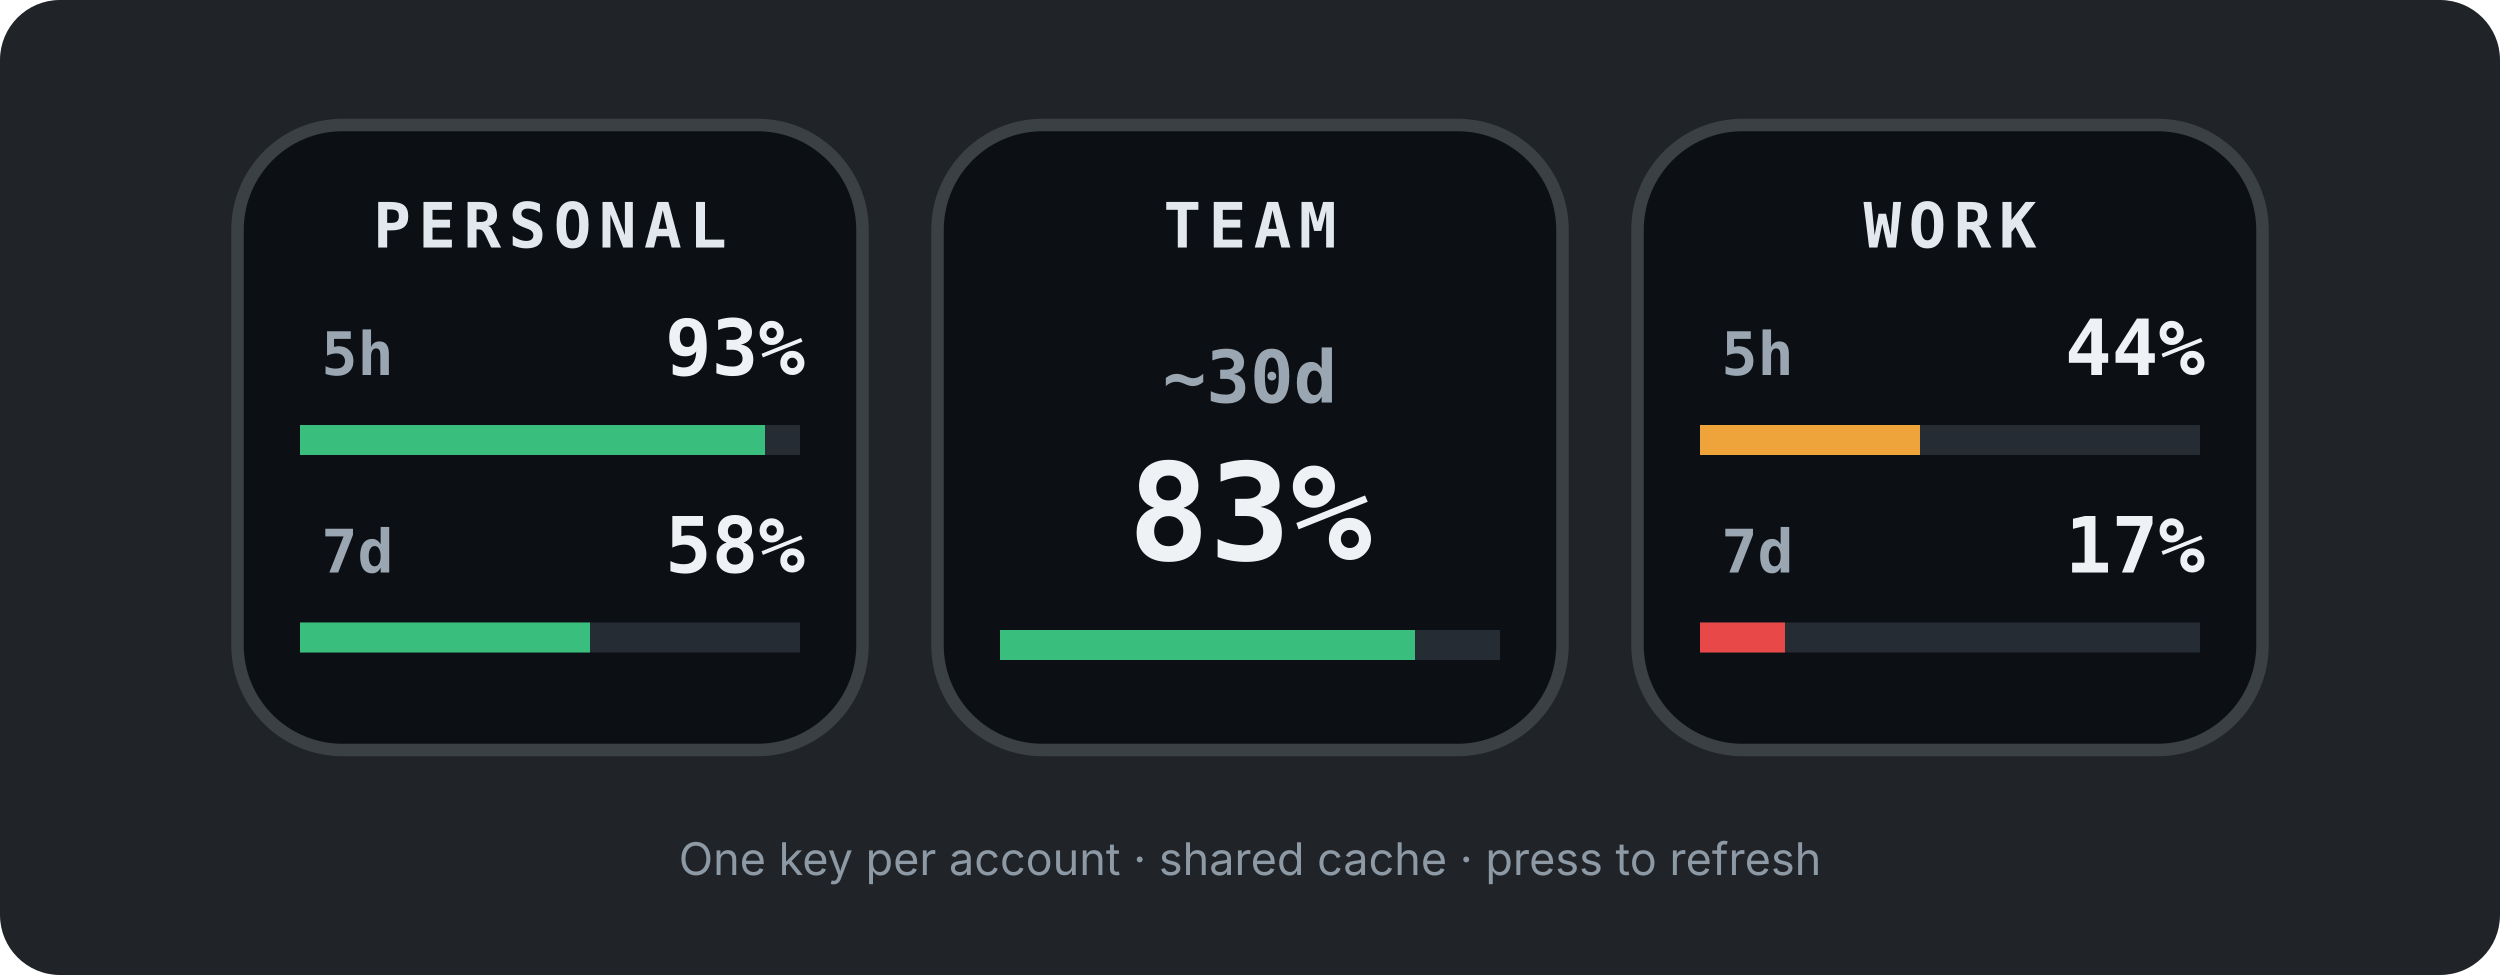
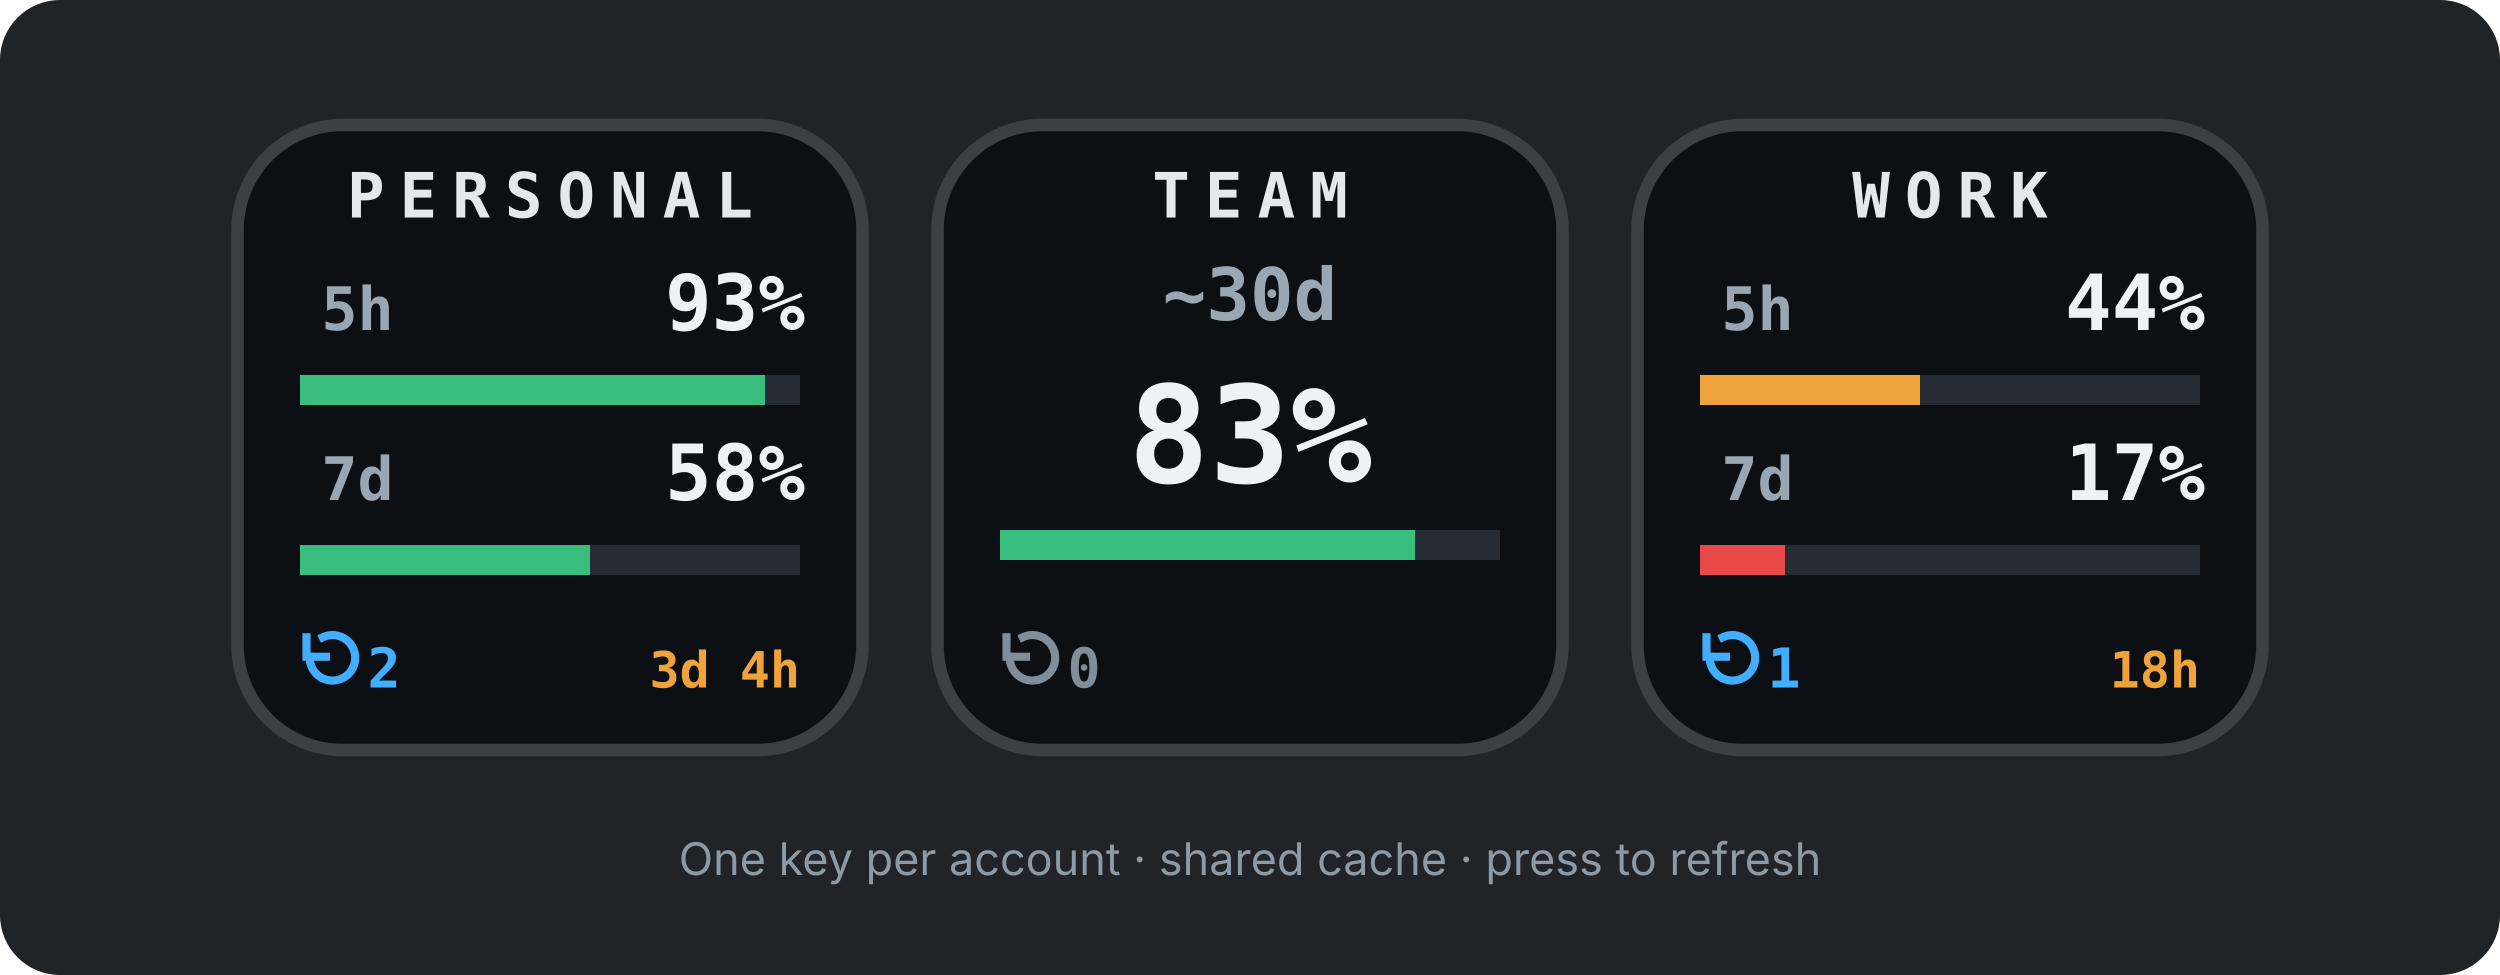
<svg xmlns="http://www.w3.org/2000/svg" viewBox="0 0 1000 390" role="img" aria-labelledby="title description">
  <rect width="1000" height="390" rx="24" fill="#202327" />
  <g font-family="ui-monospace, SFMono-Regular, Menlo, Consolas, monospace" text-anchor="middle">
    <g transform="translate(95 50)">
      <rect width="250" height="250" rx="42" fill="#0c0f13" stroke="#3b4045" stroke-width="5" />
-       <text x="125" y="49" fill="#e2e8ed" font-size="25" font-weight="700" letter-spacing="3">PERSONAL</text>
-       <text x="48" y="100" fill="#9aa7b2" font-size="24" font-weight="700">5h</text>
-       <text x="199" y="100" fill="#eef2f5" font-size="31" font-weight="700">93%</text>
-       <rect x="25" y="120" width="200" height="12" fill="#252c33" />
-       <rect x="25" y="120" width="186" height="12" fill="#3abe7e" />
-       <text x="48" y="179" fill="#9aa7b2" font-size="24" font-weight="700">7d</text>
-       <text x="199" y="179" fill="#eef2f5" font-size="31" font-weight="700">58%</text>
-       <rect x="25" y="199" width="200" height="12" fill="#252c33" />
-       <rect x="25" y="199" width="116" height="12" fill="#3abe7e" />
+       <text x="125" y="37" fill="#e2e8ed" font-size="25" font-weight="700" letter-spacing="6">PERSONAL</text>
+       <text x="48" y="82" fill="#9aa7b2" font-size="24" font-weight="700">5h</text>
+       <text x="199" y="82" fill="#eef2f5" font-size="31" font-weight="700">93%</text>
+       <rect x="25" y="100" width="200" height="12" fill="#252c33" />
+       <rect x="25" y="100" width="186" height="12" fill="#3abe7e" />
+       <text x="48" y="150" fill="#9aa7b2" font-size="24" font-weight="700">7d</text>
+       <text x="199" y="150" fill="#eef2f5" font-size="31" font-weight="700">58%</text>
+       <rect x="25" y="168" width="200" height="12" fill="#252c33" />
+       <rect x="25" y="168" width="116" height="12" fill="#3abe7e" />
+       <g transform="translate(25 201) scale(1.3)" fill="none" stroke="#41aeff" stroke-width="2.5" stroke-linecap="square" stroke-linejoin="miter">
+         <path d="M7 3a7 7 0 1 1-4 6" />
+         <path d="M2 3v6h6" />
+       </g>
+       <text x="52" y="225" text-anchor="start" fill="#41aeff" font-size="22" font-weight="700">2</text>
+       <text x="225" y="225" text-anchor="end" fill="#eea43a" font-size="20" font-weight="700">3d 4h</text>
    </g>
    <g transform="translate(375 50)">
      <rect width="250" height="250" rx="42" fill="#0c0f13" stroke="#3b4045" stroke-width="5" />
-       <text x="125" y="49" fill="#e2e8ed" font-size="25" font-weight="700" letter-spacing="3">TEAM</text>
-       <text x="125" y="111" fill="#9aa7b2" font-size="29" font-weight="700">~30d</text>
-       <text x="125" y="174" fill="#eef2f5" font-size="54" font-weight="700">83%</text>
-       <rect x="25" y="202" width="200" height="12" fill="#252c33" />
-       <rect x="25" y="202" width="166" height="12" fill="#3abe7e" />
+       <text x="125" y="37" fill="#e2e8ed" font-size="25" font-weight="700" letter-spacing="6">TEAM</text>
+       <text x="125" y="78" fill="#9aa7b2" font-size="29" font-weight="700">~30d</text>
+       <text x="125" y="143" fill="#eef2f5" font-size="54" font-weight="700">83%</text>
+       <rect x="25" y="162" width="200" height="12" fill="#252c33" />
+       <rect x="25" y="162" width="166" height="12" fill="#3abe7e" />
+       <g transform="translate(25 201) scale(1.3)" fill="none" stroke="#818e9a" stroke-width="2.5" stroke-linecap="square" stroke-linejoin="miter">
+         <path d="M7 3a7 7 0 1 1-4 6" />
+         <path d="M2 3v6h6" />
+       </g>
+       <text x="52" y="225" text-anchor="start" fill="#818e9a" font-size="22" font-weight="700">0</text>
    </g>
    <g transform="translate(655 50)">
      <rect width="250" height="250" rx="42" fill="#0c0f13" stroke="#3b4045" stroke-width="5" />
-       <text x="125" y="49" fill="#e2e8ed" font-size="25" font-weight="700" letter-spacing="3">WORK</text>
-       <text x="48" y="100" fill="#9aa7b2" font-size="24" font-weight="700">5h</text>
-       <text x="199" y="100" fill="#eef2f5" font-size="31" font-weight="700">44%</text>
-       <rect x="25" y="120" width="200" height="12" fill="#252c33" />
-       <rect x="25" y="120" width="88" height="12" fill="#eea43a" />
-       <text x="48" y="179" fill="#9aa7b2" font-size="24" font-weight="700">7d</text>
-       <text x="199" y="179" fill="#eef2f5" font-size="31" font-weight="700">17%</text>
-       <rect x="25" y="199" width="200" height="12" fill="#252c33" />
-       <rect x="25" y="199" width="34" height="12" fill="#e84848" />
+       <text x="125" y="37" fill="#e2e8ed" font-size="25" font-weight="700" letter-spacing="6">WORK</text>
+       <text x="48" y="82" fill="#9aa7b2" font-size="24" font-weight="700">5h</text>
+       <text x="199" y="82" fill="#eef2f5" font-size="31" font-weight="700">44%</text>
+       <rect x="25" y="100" width="200" height="12" fill="#252c33" />
+       <rect x="25" y="100" width="88" height="12" fill="#eea43a" />
+       <text x="48" y="150" fill="#9aa7b2" font-size="24" font-weight="700">7d</text>
+       <text x="199" y="150" fill="#eef2f5" font-size="31" font-weight="700">17%</text>
+       <rect x="25" y="168" width="200" height="12" fill="#252c33" />
+       <rect x="25" y="168" width="34" height="12" fill="#e84848" />
+       <g transform="translate(25 201) scale(1.3)" fill="none" stroke="#41aeff" stroke-width="2.5" stroke-linecap="square" stroke-linejoin="miter">
+         <path d="M7 3a7 7 0 1 1-4 6" />
+         <path d="M2 3v6h6" />
+       </g>
+       <text x="52" y="225" text-anchor="start" fill="#41aeff" font-size="22" font-weight="700">1</text>
+       <text x="225" y="225" text-anchor="end" fill="#eea43a" font-size="20" font-weight="700">18h</text>
    </g>
  </g>
  <text x="500" y="350" fill="#8d99a4" font-family="Inter, ui-sans-serif, system-ui, sans-serif" font-size="18" text-anchor="middle">
    One key per account · shared cache · press to refresh
  </text>
</svg>
